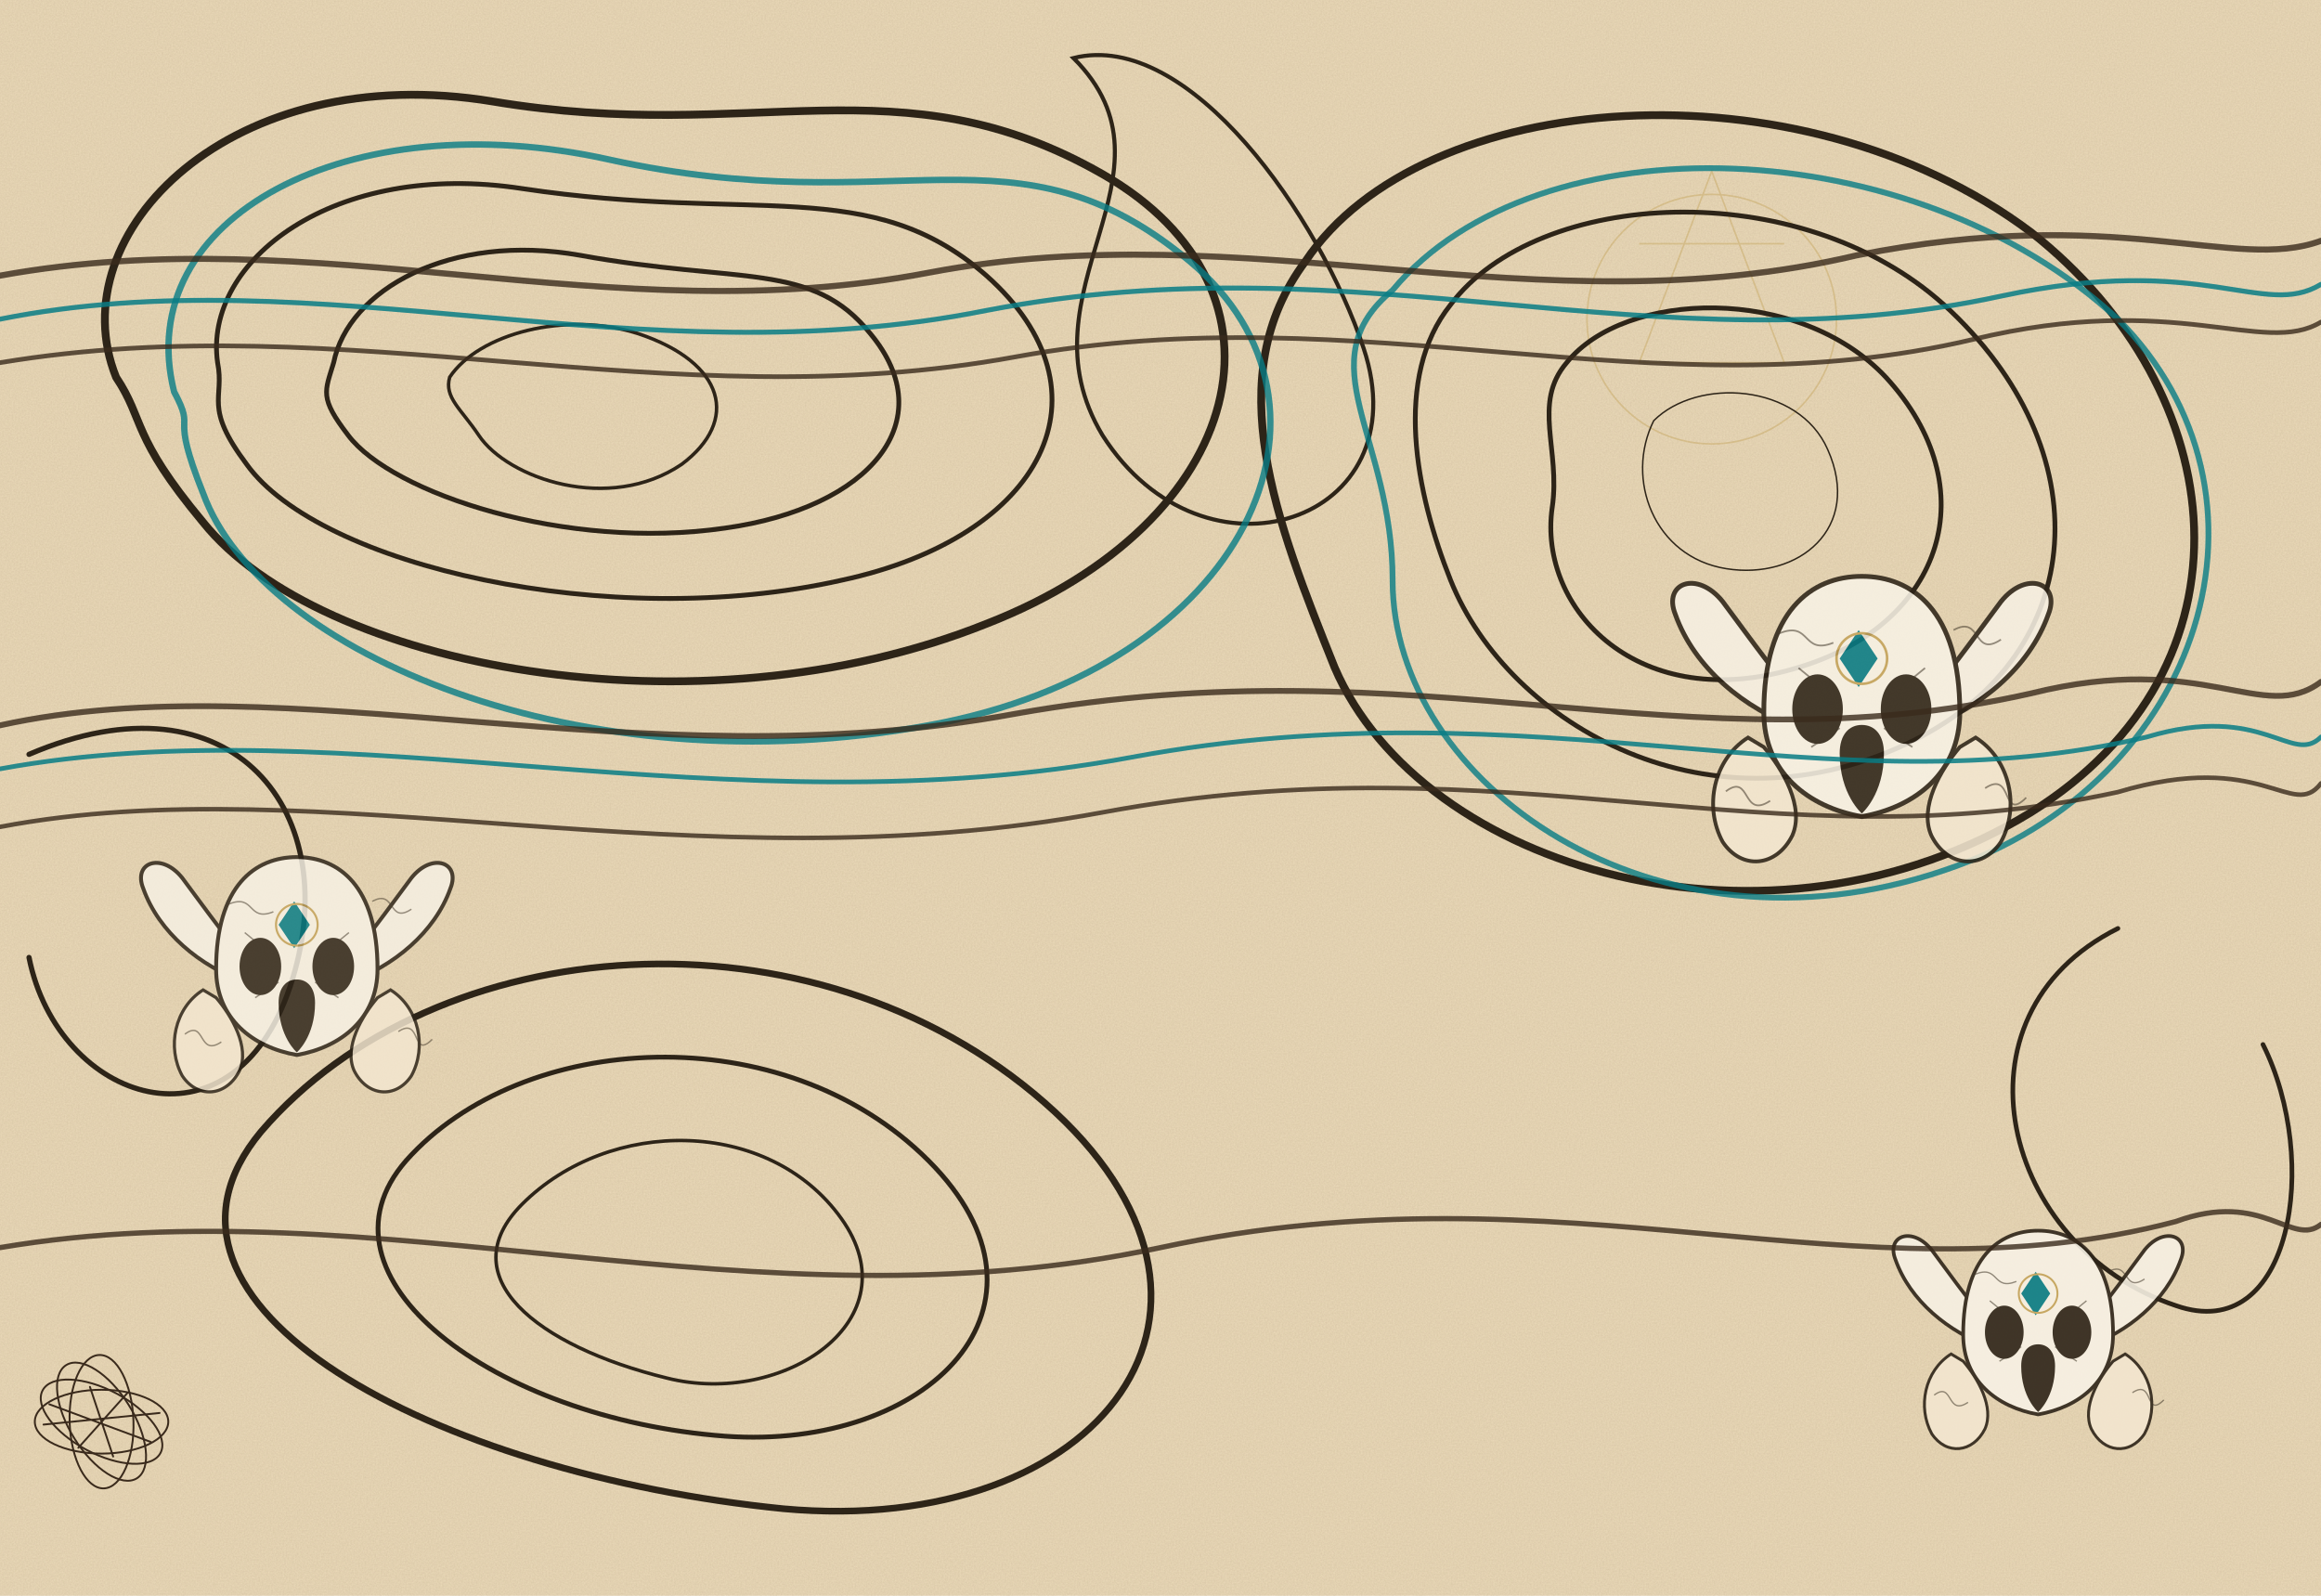
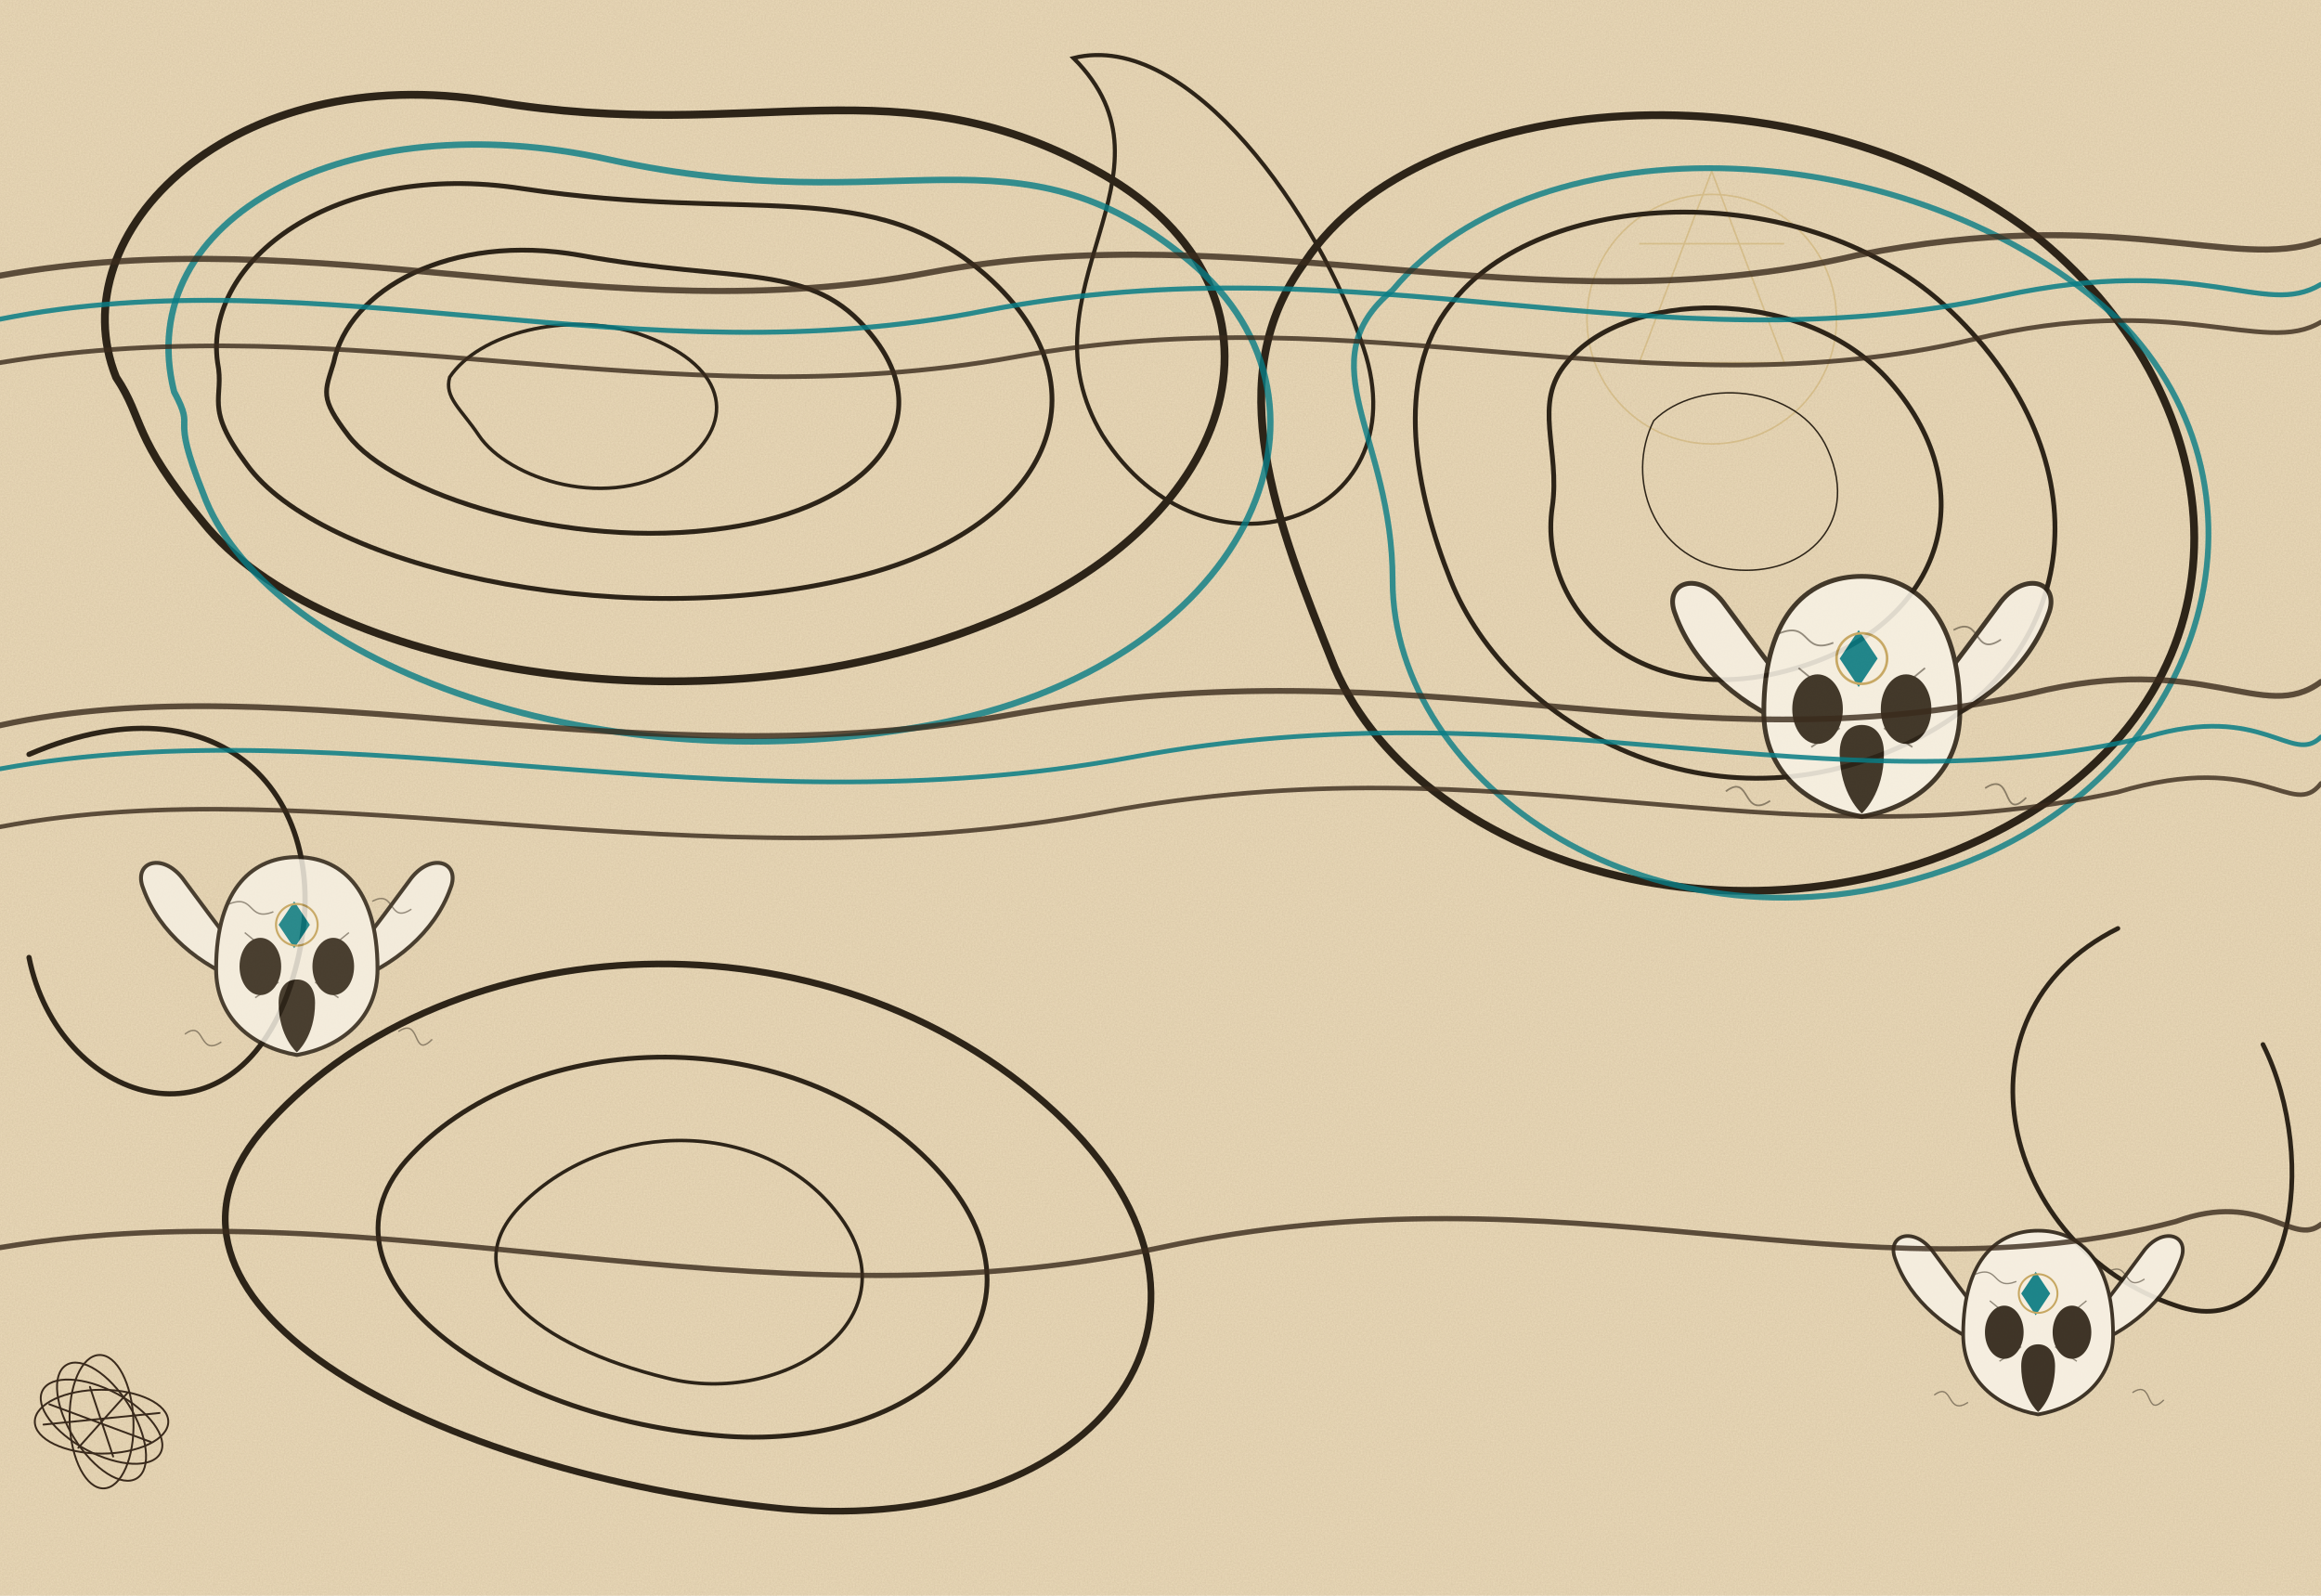
<svg xmlns="http://www.w3.org/2000/svg" viewBox="0 0 1600 1100" role="presentation" focusable="false">
  <defs>
    <filter id="paper" x="0" y="0" width="100%" height="100%">
      <feTurbulence type="fractalNoise" baseFrequency="0.9" numOctaves="2" seed="4" result="n" />
      <feColorMatrix in="n" type="matrix" values="0 0 0 0 0.35  0 0 0 0 0.26  0 0 0 0 0.16  0 0 0 0.22 0" />
    </filter>
    <symbol id="map-skull" viewBox="-40 -12 312 220">
      <path d="M70 108 C36 96 4 70 -8 36 C-16 16 6 8 22 28 C40 52 58 78 82 104Z" fill="#f6efe2" stroke="#2d2418" stroke-width="3" />
      <path d="M150 108 C184 96 216 70 228 36 C236 16 214 8 198 28 C180 52 162 78 138 104Z" fill="#f6efe2" stroke="#2d2418" stroke-width="3" />
      <path d="M48 98 C48 34 78 12 110 12 C142 12 172 34 172 98 C172 136 144 158 110 164 C76 158 48 136 48 98Z" fill="#f7f1e4" stroke="#2d2418" stroke-width="3" />
-       <path d="M38 114 C16 128 10 158 22 180 C34 198 56 196 66 176 C74 158 60 134 48 120Z" fill="#f3e6cf" stroke="#2d2418" stroke-width="2.4" />
-       <path d="M182 114 C204 128 210 158 198 180 C186 198 164 196 154 176 C146 158 160 134 172 120Z" fill="#f3e6cf" stroke="#2d2418" stroke-width="2.4" />
      <ellipse cx="82" cy="96" rx="16" ry="22" fill="#2d2418" />
      <ellipse cx="138" cy="96" rx="16" ry="22" fill="#2d2418" />
      <path d="M96 124 C96 150 110 162 110 162 C110 162 124 150 124 124 C124 112 118 106 110 106 C102 106 96 112 96 124Z" fill="#2d2418" />
      <path d="M108 46 L120 64 L108 82 L96 64Z" fill="#087c85" />
      <circle cx="110" cy="64" r="16" fill="none" stroke="#c4a35a" stroke-width="1.6" />
      <g fill="none" stroke="#2d2418" stroke-width="1.1" opacity=".55">
        <path d="M70 70 L92 88 M150 70 L128 88 M78 120 L96 108 M142 120 L124 108" />
        <path d="M58 48 C78 40 72 62 92 54 M168 46 C186 36 180 64 198 52" />
        <path d="M24 148 C40 136 34 166 52 154 M188 146 C206 134 198 168 214 152" />
      </g>
    </symbol>
  </defs>
  <rect width="1600" height="1100" fill="#ead9b8" />
  <rect width="1600" height="1100" filter="url(#paper)" />
  <g fill="none" stroke="#c4a35a" stroke-width="1.1" opacity=".45">
    <circle cx="1180" cy="220" r="86" />
    <path d="M1180 118 L1230 250 L1130 250Z" />
    <path d="M1130 168 H1230" />
  </g>
  <g fill="none" stroke="#2d2418" stroke-linecap="round">
    <path stroke-width="5.4" d="M80 260 C40 160 160 40 340 70 C520 100 620 40 760 120 C900 200 860 360 680 430 C480 510 220 460 140 360 C90 300 100 290 80 260Z" />
    <path stroke-width="3.3" d="M150 250 C140 180 230 110 360 130 C520 154 600 120 680 190 C770 270 720 370 580 400 C420 436 220 390 170 320 C140 280 155 275 150 250Z" />
    <path stroke-width="3.3" d="M230 250 C240 200 310 160 400 176 C510 196 560 180 600 230 C650 290 600 350 500 364 C390 380 270 340 240 300 C220 274 224 270 230 250Z" />
    <path stroke-width="2.4" d="M310 260 C330 230 390 214 440 230 C500 250 510 290 470 320 C420 354 350 330 330 300 C318 282 306 274 310 260Z" />
    <path stroke-width="5.4" d="M900 180 C980 60 1240 40 1400 160 C1540 270 1560 460 1400 560 C1220 670 980 600 920 460 C880 360 840 260 900 180Z" />
    <path stroke-width="3.3" d="M1000 210 C1060 130 1240 120 1340 210 C1450 310 1440 450 1320 510 C1180 580 1040 500 1000 400 C976 340 960 260 1000 210Z" />
    <path stroke-width="3.3" d="M1080 250 C1120 200 1240 196 1300 260 C1370 336 1340 430 1240 460 C1130 494 1060 420 1070 350 C1076 310 1056 278 1080 250Z" />
    <path stroke-width="1" d="M1140 290 C1170 260 1240 264 1260 310 C1284 364 1240 400 1190 392 C1140 384 1120 330 1140 290Z" />
    <path stroke-width="4.6" d="M180 780 C300 640 560 620 720 760 C880 900 760 1060 540 1040 C300 1016 80 900 180 780Z" />
    <path stroke-width="3.3" d="M280 800 C360 710 540 700 640 800 C740 900 640 1000 500 990 C340 978 210 880 280 800Z" />
    <path stroke-width="2.4" d="M360 830 C420 770 530 770 580 840 C630 910 540 970 460 950 C370 928 310 880 360 830Z" />
    <path stroke-width="3.6" d="M20 520 C160 460 240 560 200 680 C160 800 40 760 20 660" />
    <path stroke-width="3.2" d="M1460 640 C1340 700 1380 860 1500 900 C1580 928 1600 800 1560 720" />
    <path stroke-width="2.8" d="M740 40 C820 120 700 200 760 300 C830 410 980 360 940 240 C910 150 820 20 740 40Z" />
  </g>
  <g fill="none" stroke="#087c85" stroke-linecap="round" opacity=".8">
    <path stroke-width="4.4" d="M120 270 C90 150 240 70 420 110 C620 154 700 80 820 180 C940 280 860 460 640 500 C400 544 180 450 140 340 C116 280 136 300 120 270Z" />
    <path stroke-width="4" d="M960 200 C1060 80 1320 90 1460 220 C1580 340 1520 540 1340 600 C1140 668 960 540 960 400 C960 300 900 250 960 200Z" />
  </g>
  <use href="#map-skull" x="1120" y="360" width="340" height="262" opacity=".88" />
  <use href="#map-skull" x="70" y="560" width="280" height="216" opacity=".84" />
  <use href="#map-skull" x="1280" y="820" width="260" height="200" opacity=".9" />
  <g fill="none" stroke="#3a2a1c" stroke-linecap="round" opacity=".8">
    <path stroke-width="4.2" d="M0 190 C220 150 420 230 640 188 C860 146 1060 228 1280 176 C1460 140 1540 188 1600 166" />
    <path stroke-width="3.2" d="M0 250 C240 210 460 290 700 246 C940 202 1140 286 1360 234 C1500 200 1560 246 1600 222" />
    <path stroke-width="4" d="M0 500 C200 456 440 540 700 492 C980 442 1160 532 1400 478 C1520 448 1560 500 1600 470" />
    <path stroke-width="3.1" d="M0 570 C220 528 480 612 760 560 C1040 508 1220 598 1460 546 C1560 516 1580 566 1600 540" />
    <path stroke-width="3.6" d="M0 860 C260 816 520 920 800 860 C1080 800 1280 900 1500 842 C1560 820 1580 860 1600 844" />
  </g>
  <g fill="none" stroke="#087c85" stroke-linecap="round" opacity=".85">
    <path stroke-width="3.4" d="M0 220 C220 176 440 262 680 214 C940 164 1140 256 1380 204 C1520 174 1560 220 1600 196" />
    <path stroke-width="3.2" d="M0 530 C240 486 500 574 780 522 C1060 470 1260 560 1480 508 C1560 484 1580 528 1600 508" />
  </g>
  <g fill="none" stroke="#3a2a1c" stroke-width="1.3" stroke-linecap="round" transform="translate(70,980)">
    <ellipse cx="0" cy="0" rx="46" ry="22" />
    <ellipse cx="0" cy="0" rx="46" ry="22" transform="rotate(28)" />
    <ellipse cx="0" cy="0" rx="46" ry="22" transform="rotate(58)" />
    <ellipse cx="0" cy="0" rx="46" ry="22" transform="rotate(88)" />
    <path d="M-40 2 L40 -6 M-36 -12 L34 14 M-8 -24 L8 24 M18 -20 L-16 18" />
  </g>
</svg>
